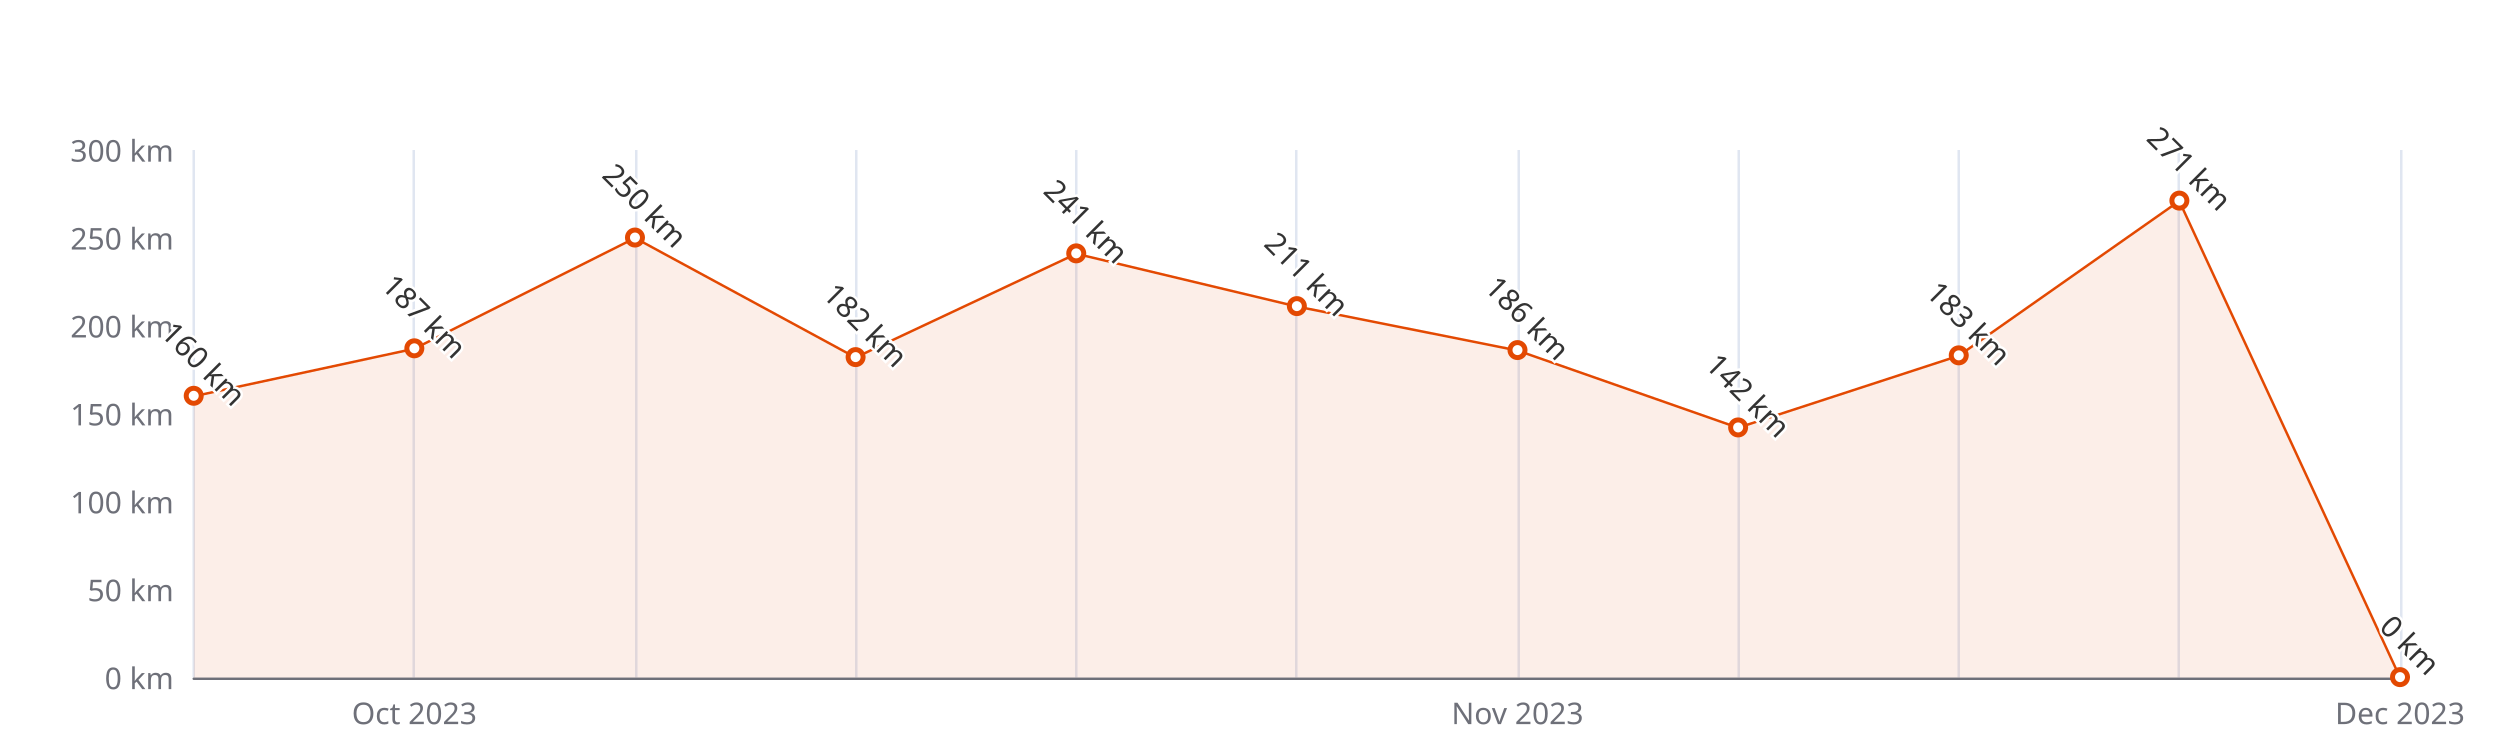
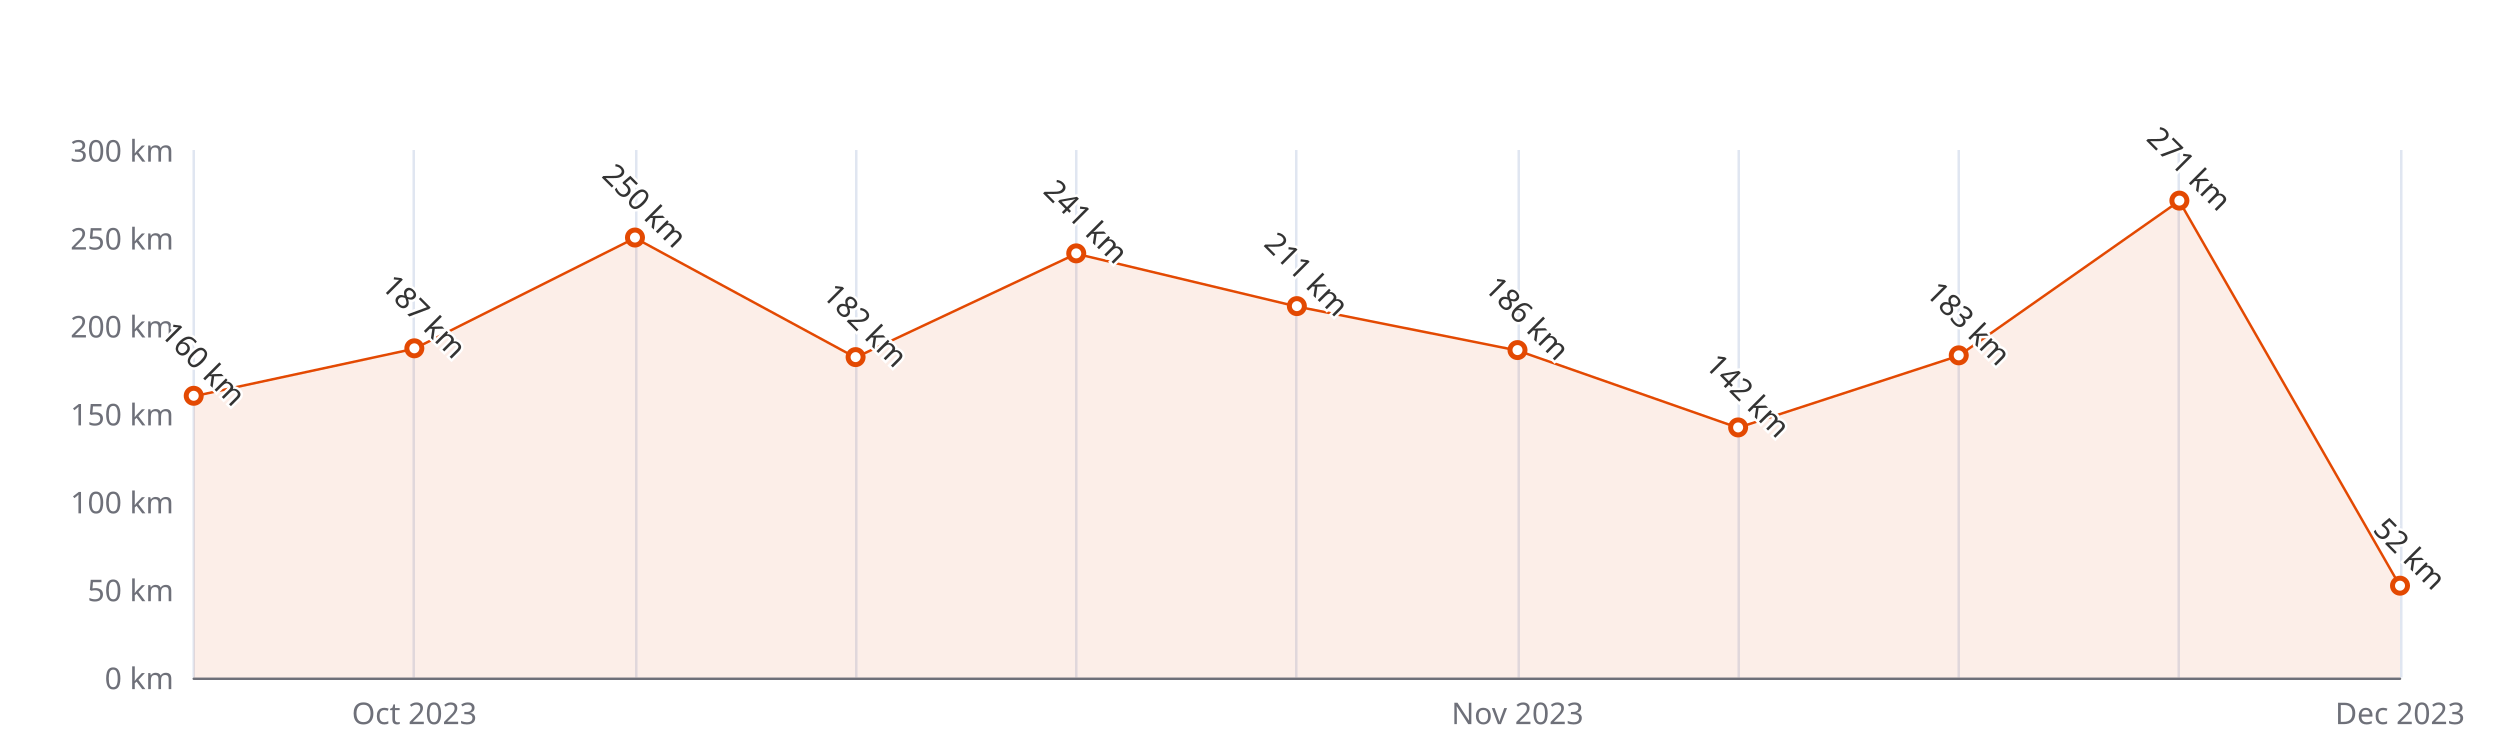
<svg xmlns="http://www.w3.org/2000/svg" width="1000" height="300" version="1.1" baseProfile="full" viewBox="0 0 1000 300">
  <rect width="1000" height="300" x="0" y="0" id="0" fill="#ffffff" />
  <path d="M77.5 60L77.5 271" fill="none" stroke="#E0E6F1" />
  <path d="M165.5 60L165.5 271" fill="none" stroke="#E0E6F1" />
  <path d="M254.5 60L254.5 271" fill="none" stroke="#E0E6F1" />
  <path d="M342.5 60L342.5 271" fill="none" stroke="#E0E6F1" />
  <path d="M430.5 60L430.5 271" fill="none" stroke="#E0E6F1" />
  <path d="M518.5 60L518.5 271" fill="none" stroke="#E0E6F1" />
  <path d="M607.5 60L607.5 271" fill="none" stroke="#E0E6F1" />
  <path d="M695.5 60L695.5 271" fill="none" stroke="#E0E6F1" />
  <path d="M783.5 60L783.5 271" fill="none" stroke="#E0E6F1" />
  <path d="M871.5 60L871.5 271" fill="none" stroke="#E0E6F1" />
  <path d="M960.5 60L960.5 271" fill="none" stroke="#E0E6F1" />
  <path d="M77.5 271.5L960 271.5" fill="none" stroke="#6E7079" stroke-linecap="round" />
  <text dominant-baseline="central" text-anchor="end" style="font-size:12px;font-family:sans-serif;" xml:space="preserve" transform="translate(69.48 271)" fill="#6E7079">0 km</text>
  <text dominant-baseline="central" text-anchor="end" style="font-size:12px;font-family:sans-serif;" xml:space="preserve" transform="translate(69.48 235.8333)" fill="#6E7079">50 km</text>
  <text dominant-baseline="central" text-anchor="end" style="font-size:12px;font-family:sans-serif;" xml:space="preserve" transform="translate(69.48 200.6667)" fill="#6E7079">100 km</text>
  <text dominant-baseline="central" text-anchor="end" style="font-size:12px;font-family:sans-serif;" xml:space="preserve" transform="translate(69.48 165.5)" fill="#6E7079">150 km</text>
  <text dominant-baseline="central" text-anchor="end" style="font-size:12px;font-family:sans-serif;" xml:space="preserve" transform="translate(69.48 130.3333)" fill="#6E7079">200 km</text>
  <text dominant-baseline="central" text-anchor="end" style="font-size:12px;font-family:sans-serif;" xml:space="preserve" transform="translate(69.48 95.1667)" fill="#6E7079">250 km</text>
  <text dominant-baseline="central" text-anchor="end" style="font-size:12px;font-family:sans-serif;" xml:space="preserve" transform="translate(69.48 60)" fill="#6E7079">300 km</text>
  <text dominant-baseline="central" text-anchor="middle" style="font-size:12px;font-family:sans-serif;" xml:space="preserve" y="6" transform="translate(165.732 279)" fill="#6E7079">Oct 2023</text>
  <text dominant-baseline="central" text-anchor="middle" style="font-size:12px;font-family:sans-serif;" xml:space="preserve" y="6" transform="translate(606.992 279)" fill="#6E7079">Nov 2023</text>
  <text dominant-baseline="central" text-anchor="middle" style="font-size:12px;font-family:sans-serif;" xml:space="preserve" y="6" transform="translate(960 279)" fill="#6E7079">Dec 2023</text>
  <g clip-path="url(#zr4-c0)">
-     <path d="M77.5 158.5L165.7 139.5L254 95.2L342.2 143L430.5 101.5L518.7 122.6L607 140.2L695.2 171.1L783.5 142.3L871.7 80.4L960 271L871.7 271L783.5 271L695.2 271L607 271L518.7 271L430.5 271L342.2 271L254 271L165.7 271L77.5 271Z" fill="rgb(227,73,2)" fill-opacity="0.09" />
-     <path d="M77.5 158.5L165.7 139.5L254 95.2L342.2 143L430.5 101.5L518.7 122.6L607 140.2L695.2 171.1L783.5 142.3L871.7 80.4L960 271" fill="none" stroke="#E34902" stroke-linejoin="bevel" />
+     <path d="M77.5 158.5L165.7 139.5L254 95.2L342.2 143L430.5 101.5L518.7 122.6L607 140.2L695.2 171.1L783.5 142.3L871.7 80.4L960 234.4L960 271L871.7 271L783.5 271L695.2 271L607 271L518.7 271L430.5 271L342.2 271L254 271L165.7 271L77.5 271Z" fill="rgb(227,73,2)" fill-opacity="0.09" />
+     <path d="M77.5 158.5L165.7 139.5L254 95.2L342.2 143L430.5 101.5L518.7 122.6L607 140.2L695.2 171.1L783.5 142.3L871.7 80.4L960 234.4" fill="none" stroke="#E34902" stroke-linejoin="bevel" />
  </g>
  <path d="M1 0A1 1 0 1 1 1 -0.1A1 1 0 0 1 1 0" transform="matrix(3,0,0,3,77.48,158.4667)" fill="#fff" stroke="#E34902" stroke-width="0.667" />
  <path d="M1 0A1 1 0 1 1 1 -0.1A1 1 0 0 1 1 0" transform="matrix(3,0,0,3,165.732,139.4767)" fill="#fff" stroke="#E34902" stroke-width="0.667" />
  <path d="M1 0A1 1 0 1 1 1 -0.1A1 1 0 0 1 1 0" transform="matrix(3,0,0,3,253.984,95.1667)" fill="#fff" stroke="#E34902" stroke-width="0.667" />
  <path d="M1 0A1 1 0 1 1 1 -0.1A1 1 0 0 1 1 0" transform="matrix(3,0,0,3,342.236,142.9933)" fill="#fff" stroke="#E34902" stroke-width="0.667" />
  <path d="M1 0A1 1 0 1 1 1 -0.1A1 1 0 0 1 1 0" transform="matrix(3,0,0,3,430.488,101.4967)" fill="#fff" stroke="#E34902" stroke-width="0.667" />
  <path d="M1 0A1 1 0 1 1 1 -0.1A1 1 0 0 1 1 0" transform="matrix(3,0,0,3,518.74,122.5967)" fill="#fff" stroke="#E34902" stroke-width="0.667" />
  <path d="M1 0A1 1 0 1 1 1 -0.1A1 1 0 0 1 1 0" transform="matrix(3,0,0,3,606.992,140.18)" fill="#fff" stroke="#E34902" stroke-width="0.667" />
  <path d="M1 0A1 1 0 1 1 1 -0.1A1 1 0 0 1 1 0" transform="matrix(3,0,0,3,695.244,171.1267)" fill="#fff" stroke="#E34902" stroke-width="0.667" />
  <path d="M1 0A1 1 0 1 1 1 -0.1A1 1 0 0 1 1 0" transform="matrix(3,0,0,3,783.496,142.29)" fill="#fff" stroke="#E34902" stroke-width="0.667" />
  <path d="M1 0A1 1 0 1 1 1 -0.1A1 1 0 0 1 1 0" transform="matrix(3,0,0,3,871.748,80.3967)" fill="#fff" stroke="#E34902" stroke-width="0.667" />
-   <path d="M1 0A1 1 0 1 1 1 -0.1A1 1 0 0 1 1 0" transform="matrix(3,0,0,3,960,271)" fill="#fff" stroke="#E34902" stroke-width="0.667" />
+   <path d="M1 0A1 1 0 1 1 1 -0.1A1 1 0 0 1 1 0" transform="matrix(3,0,0,3,960,234.4267)" fill="#fff" stroke="#E34902" stroke-width="0.667" />
  <text dominant-baseline="central" text-anchor="middle" style="font-size:12px;font-family:sans-serif;" xml:space="preserve" y="-6" transform="matrix(0.707,0.707,-0.707,0.707,77.48,149.4667)" fill="#333" stroke="rgb(255,255,255)" stroke-width="2" paint-order="stroke" stroke-miterlimit="2">160 km</text>
  <text dominant-baseline="central" text-anchor="middle" style="font-size:12px;font-family:sans-serif;" xml:space="preserve" y="-6" transform="matrix(0.707,0.707,-0.707,0.707,165.732,130.4767)" fill="#333" stroke="rgb(255,255,255)" stroke-width="2" paint-order="stroke" stroke-miterlimit="2">187 km</text>
  <text dominant-baseline="central" text-anchor="middle" style="font-size:12px;font-family:sans-serif;" xml:space="preserve" y="-6" transform="matrix(0.707,0.707,-0.707,0.707,253.984,86.1667)" fill="#333" stroke="rgb(255,255,255)" stroke-width="2" paint-order="stroke" stroke-miterlimit="2">250 km</text>
  <text dominant-baseline="central" text-anchor="middle" style="font-size:12px;font-family:sans-serif;" xml:space="preserve" y="-6" transform="matrix(0.707,0.707,-0.707,0.707,342.236,133.9933)" fill="#333" stroke="rgb(255,255,255)" stroke-width="2" paint-order="stroke" stroke-miterlimit="2">182 km</text>
  <text dominant-baseline="central" text-anchor="middle" style="font-size:12px;font-family:sans-serif;" xml:space="preserve" y="-6" transform="matrix(0.707,0.707,-0.707,0.707,430.488,92.4967)" fill="#333" stroke="rgb(255,255,255)" stroke-width="2" paint-order="stroke" stroke-miterlimit="2">241 km</text>
  <text dominant-baseline="central" text-anchor="middle" style="font-size:12px;font-family:sans-serif;" xml:space="preserve" y="-6" transform="matrix(0.707,0.707,-0.707,0.707,518.74,113.5967)" fill="#333" stroke="rgb(255,255,255)" stroke-width="2" paint-order="stroke" stroke-miterlimit="2">211 km</text>
  <text dominant-baseline="central" text-anchor="middle" style="font-size:12px;font-family:sans-serif;" xml:space="preserve" y="-6" transform="matrix(0.707,0.707,-0.707,0.707,606.992,131.18)" fill="#333" stroke="rgb(255,255,255)" stroke-width="2" paint-order="stroke" stroke-miterlimit="2">186 km</text>
  <text dominant-baseline="central" text-anchor="middle" style="font-size:12px;font-family:sans-serif;" xml:space="preserve" y="-6" transform="matrix(0.707,0.707,-0.707,0.707,695.244,162.1267)" fill="#333" stroke="rgb(255,255,255)" stroke-width="2" paint-order="stroke" stroke-miterlimit="2">142 km</text>
  <text dominant-baseline="central" text-anchor="middle" style="font-size:12px;font-family:sans-serif;" xml:space="preserve" y="-6" transform="matrix(0.707,0.707,-0.707,0.707,783.496,133.29)" fill="#333" stroke="rgb(255,255,255)" stroke-width="2" paint-order="stroke" stroke-miterlimit="2">183 km</text>
  <text dominant-baseline="central" text-anchor="middle" style="font-size:12px;font-family:sans-serif;" xml:space="preserve" y="-6" transform="matrix(0.707,0.707,-0.707,0.707,871.748,71.3967)" fill="#333" stroke="rgb(255,255,255)" stroke-width="2" paint-order="stroke" stroke-miterlimit="2">271 km</text>
-   <text dominant-baseline="central" text-anchor="middle" style="font-size:12px;font-family:sans-serif;" xml:space="preserve" y="-6" transform="matrix(0.707,0.707,-0.707,0.707,960,262)" fill="#333" stroke="rgb(255,255,255)" stroke-width="2" paint-order="stroke" stroke-miterlimit="2">0 km</text>
+   <text dominant-baseline="central" text-anchor="middle" style="font-size:12px;font-family:sans-serif;" xml:space="preserve" y="-6" transform="matrix(0.707,0.707,-0.707,0.707,960,225.4267)" fill="#333" stroke="rgb(255,255,255)" stroke-width="2" paint-order="stroke" stroke-miterlimit="2">52 km</text>
  <defs>
    <clipPath id="zr4-c0">
      <path d="M76 59.5l884 0l0 212l-884 0Z" fill="#000" />
    </clipPath>
  </defs>
</svg>
